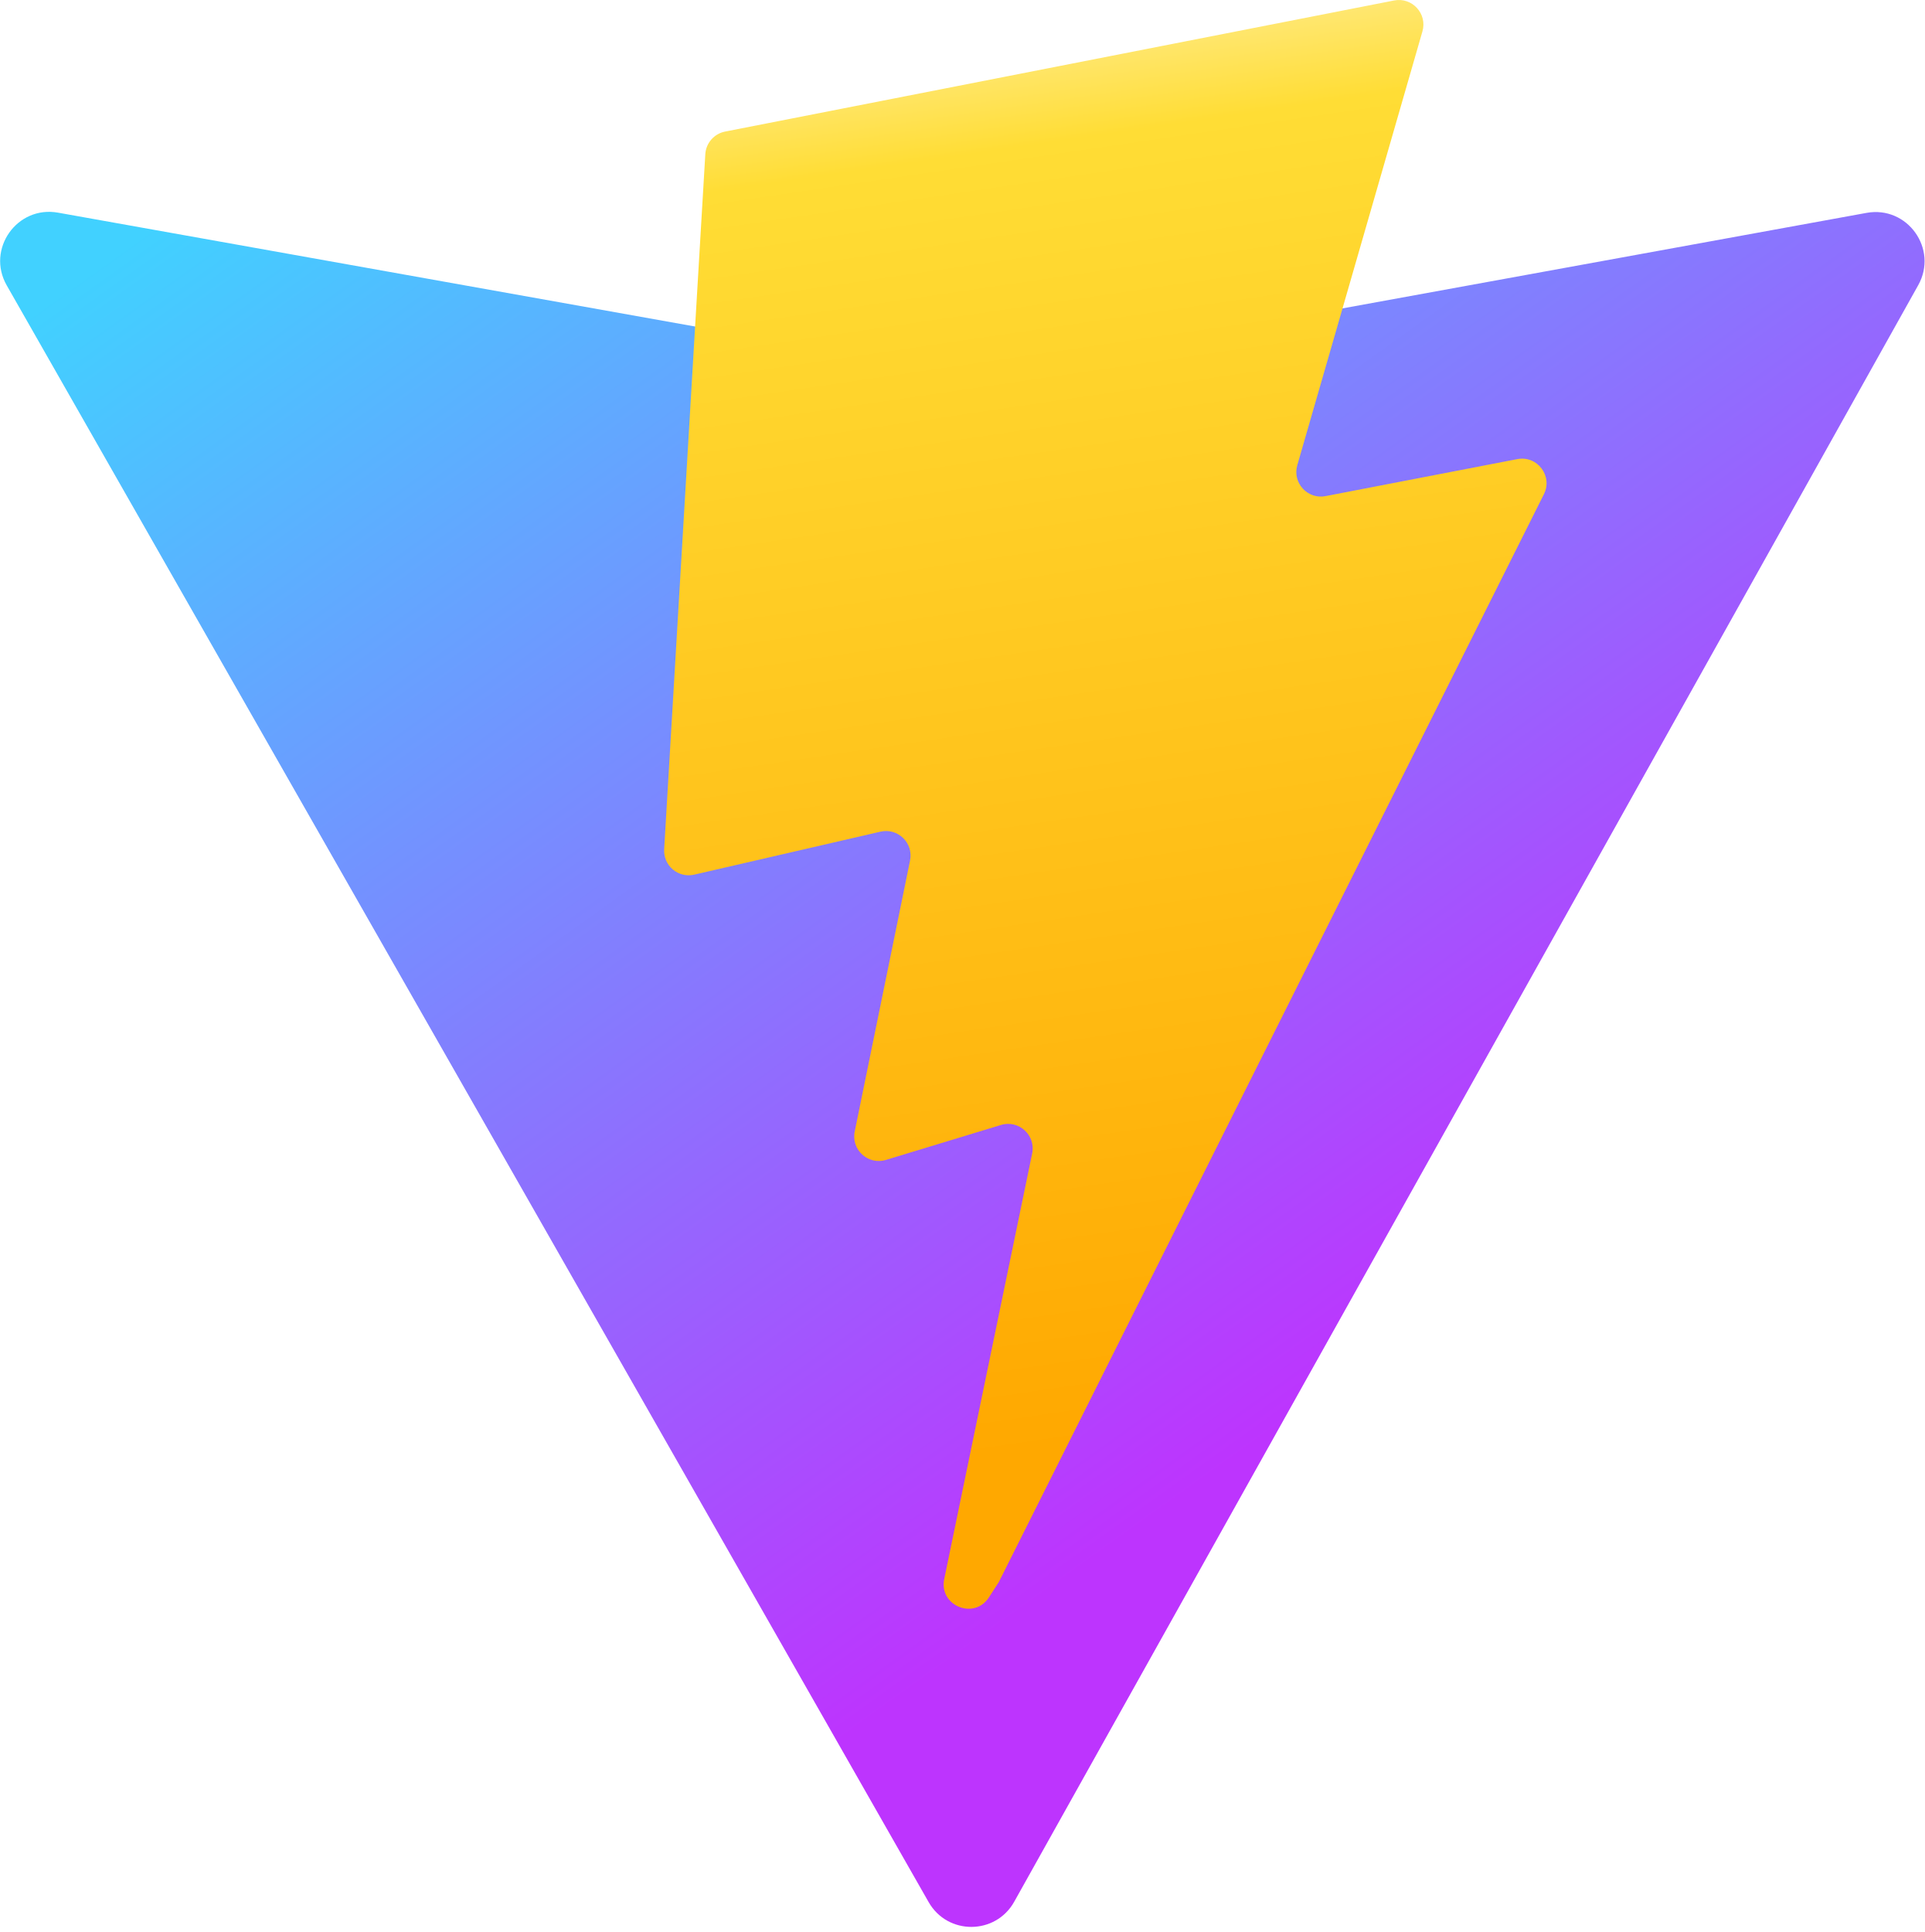
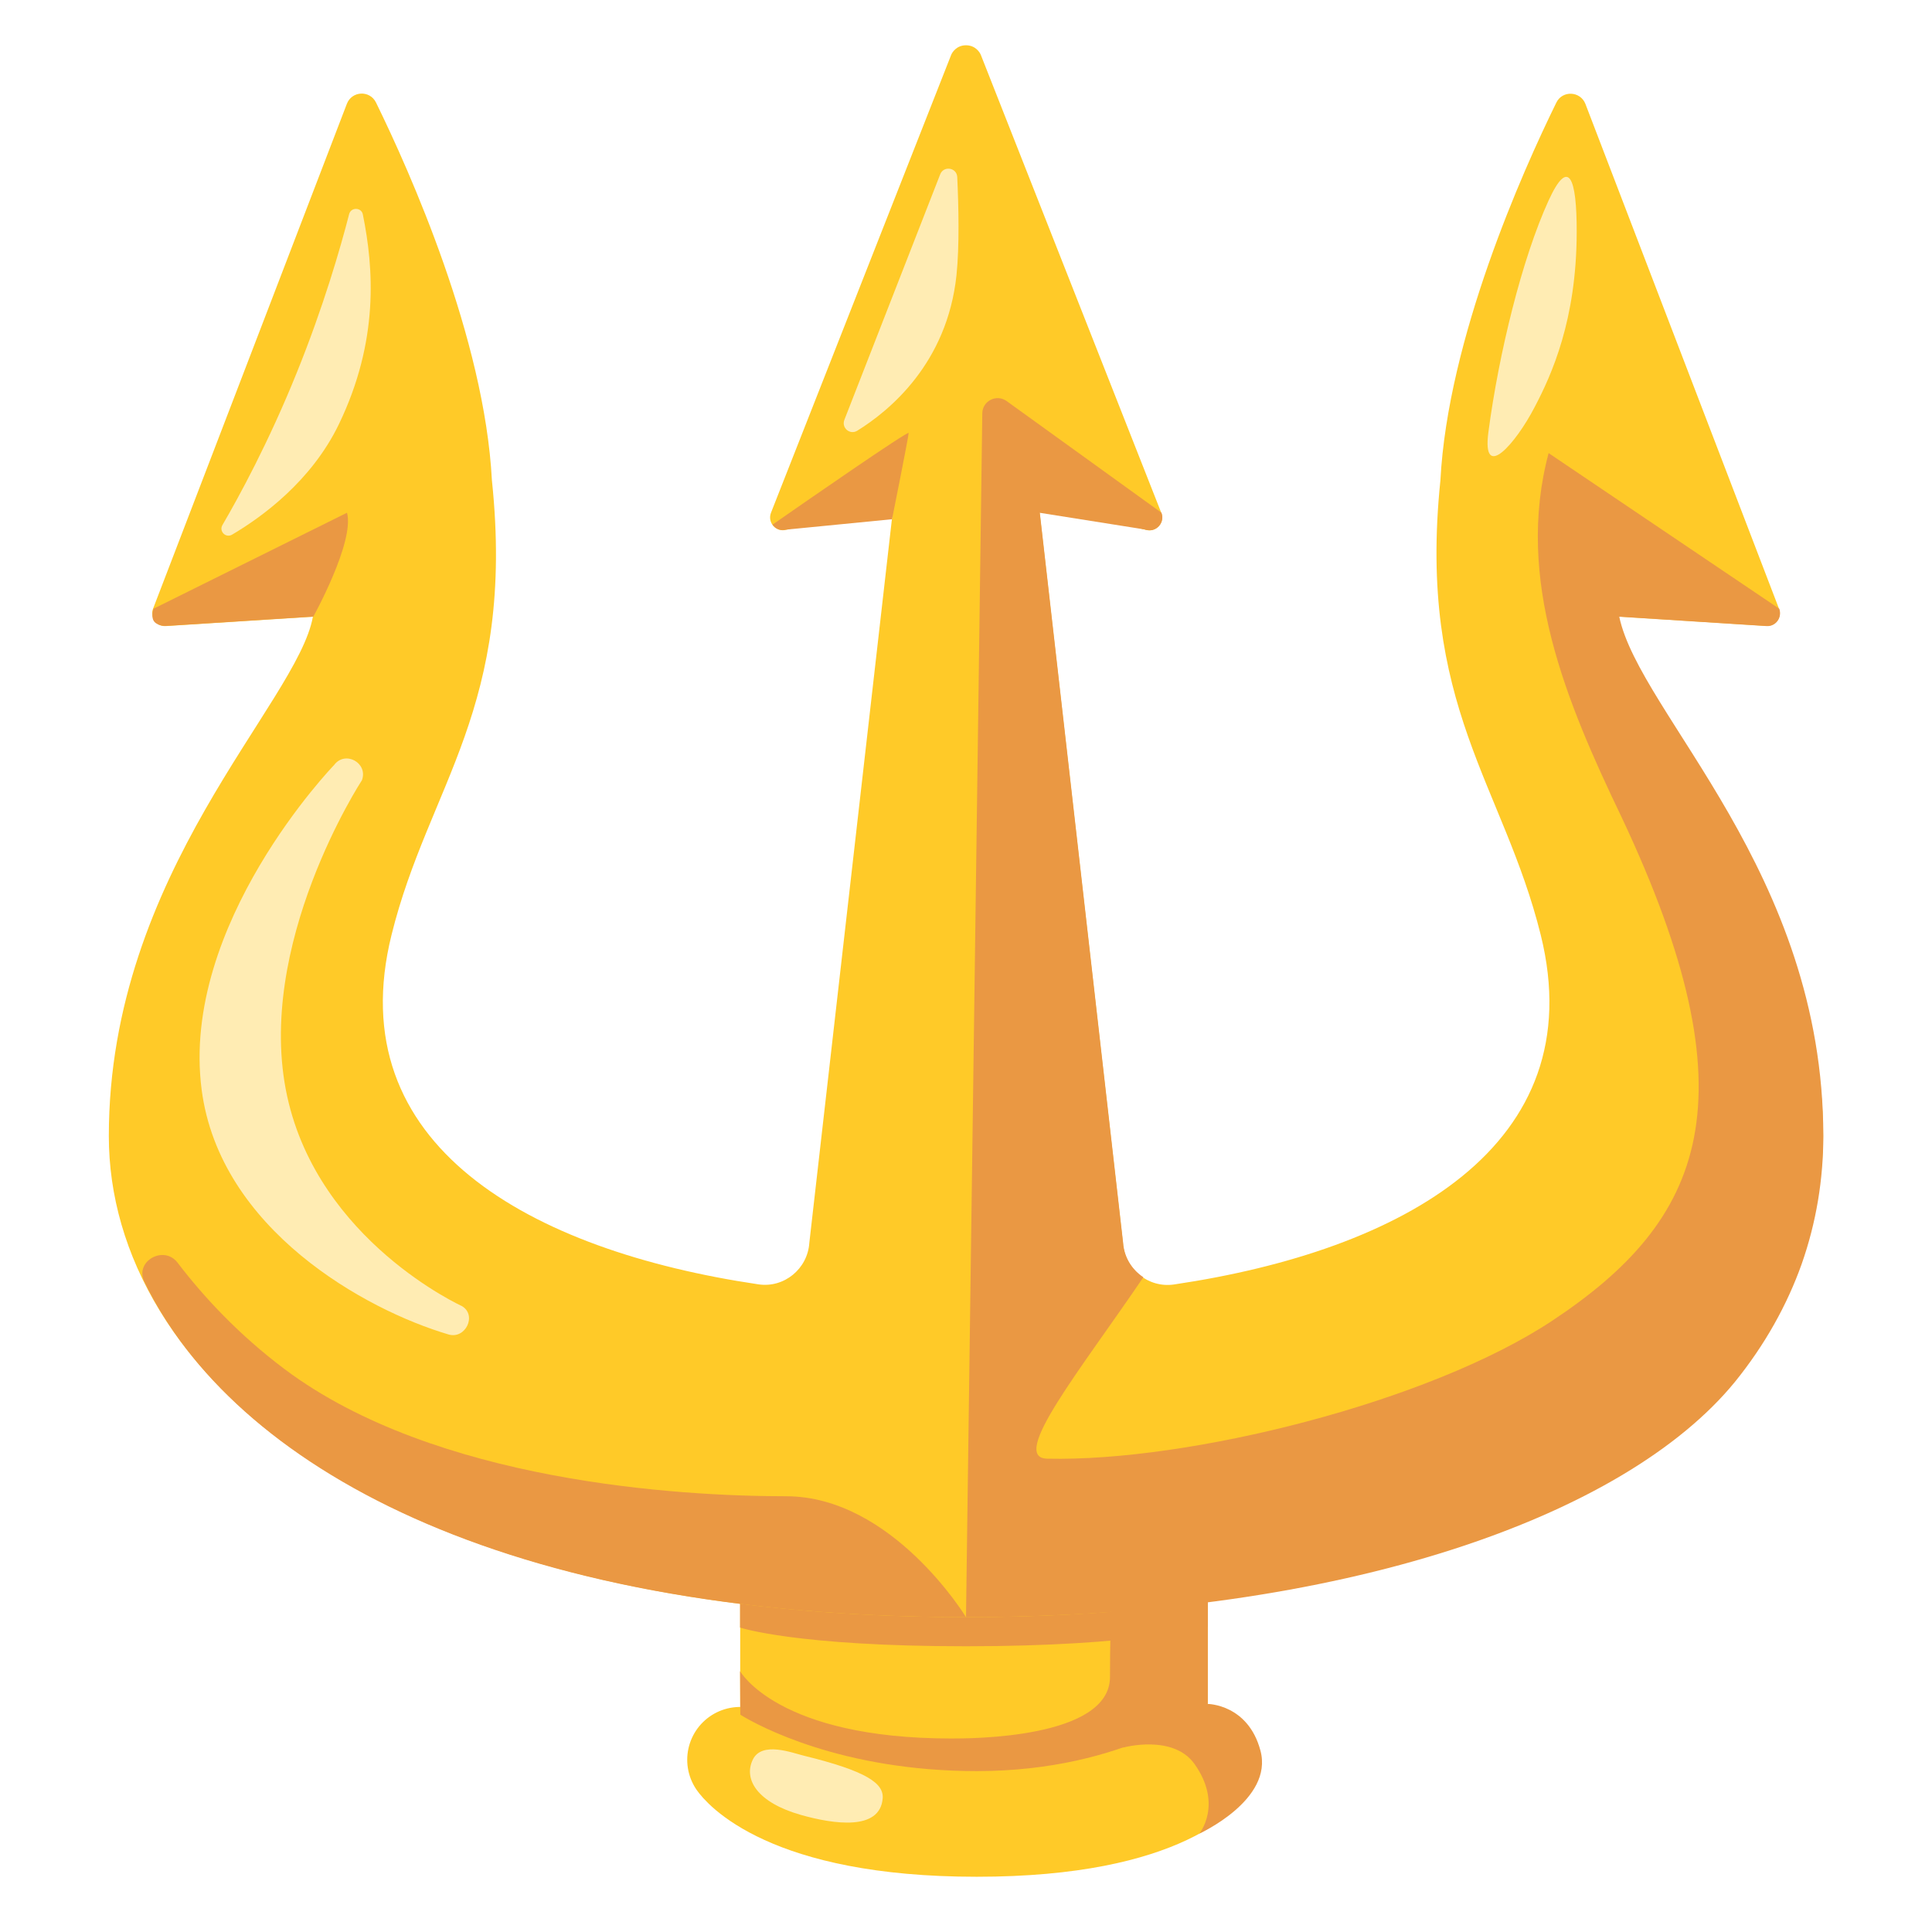
- <svg xmlns="http://www.w3.org/2000/svg" aria-hidden="true" role="img" class="iconify iconify--logos" width="31.88" height="32" preserveAspectRatio="xMidYMid meet" viewBox="0 0 256 257">
-   <defs>
-     <linearGradient id="IconifyId1813088fe1fbc01fb466" x1="-.828%" x2="57.636%" y1="7.652%" y2="78.411%">
-       <stop offset="0%" stop-color="#41D1FF" />
-       <stop offset="100%" stop-color="#BD34FE" />
-     </linearGradient>
-     <linearGradient id="IconifyId1813088fe1fbc01fb467" x1="43.376%" x2="50.316%" y1="2.242%" y2="89.03%">
-       <stop offset="0%" stop-color="#FFEA83" />
-       <stop offset="8.333%" stop-color="#FFDD35" />
-       <stop offset="100%" stop-color="#FFA800" />
-     </linearGradient>
-   </defs>
-   <path fill="url(#IconifyId1813088fe1fbc01fb466)" d="M255.153 37.938L134.897 252.976c-2.483 4.44-8.862 4.466-11.382.048L.875 37.958c-2.746-4.814 1.371-10.646 6.827-9.67l120.385 21.517a6.537 6.537 0 0 0 2.322-.004l117.867-21.483c5.438-.991 9.574 4.796 6.877 9.62Z" />
-   <path fill="url(#IconifyId1813088fe1fbc01fb467)" d="M185.432.063L96.44 17.501a3.268 3.268 0 0 0-2.634 3.014l-5.474 92.456a3.268 3.268 0 0 0 3.997 3.378l24.777-5.718c2.318-.535 4.413 1.507 3.936 3.838l-7.361 36.047c-.495 2.426 1.782 4.5 4.151 3.78l15.304-4.649c2.372-.72 4.652 1.36 4.15 3.788l-11.698 56.621c-.732 3.542 3.979 5.473 5.943 2.437l1.313-2.028l72.516-144.72c1.215-2.423-.88-5.186-3.54-4.672l-25.505 4.922c-2.396.462-4.435-1.77-3.759-4.114l16.646-57.705c.677-2.35-1.37-4.583-3.769-4.113Z" />
+ <svg xmlns="http://www.w3.org/2000/svg" version="1.1" id="Layer_3" x="0px" y="0px" viewBox="0 0 128 128" style="enable-background:new 0 0 128 128;" xml:space="preserve">
+   <g>
+     <path style="fill:#FFCA28;" d="M80.01,116.64c0,1.08-0.67,2.04-1.68,2.43c-2,0.77-6.05,1.77-13.61,1.77   c-7.75,0-11.98-1.05-14.03-1.83c-1-0.38-1.65-1.35-1.65-2.42v-15.23h30.98V116.64z" />
+     <path style="fill:none;stroke:#FFCA28;stroke-width:7;stroke-linecap:round;stroke-miterlimit:10;" d="M80.01,116.64   c0,0-2.56,4.2-15.3,4.2s-15.68-4.25-15.68-4.25" />
+     <path style="fill:#EA9843;" d="M52.53,104.8l-3.5,1.43v1.6c0,0,3.67,1.24,14.97,1.24s16.01-1.3,16.01-1.3v-3.53L52.53,104.8z" />
+     <path style="fill:#FFCA28;" d="M107.27,40.85l9.75,0.62c0.61,0.04,1.06-0.57,0.84-1.15L105.04,6.89c-0.33-0.86-1.53-0.92-1.93-0.09   c-2.24,4.56-7.19,15.64-7.68,25.03l0,0c-1.54,14.93,4.18,20.17,6.65,30.12c3.45,13.95-9.19,20.91-24.3,23.15   c-1.71,0.25-3.27-1.03-3.38-2.75l-5.61-49.16l7.14,1.92c0.67,0.18,1.26-0.48,1.01-1.13L64.98,3.63C64.91,3.46,64.62,3,64,3   c-0.62,0-0.91,0.46-0.98,0.63L51.08,33.97c-0.25,0.65,0.33,1.31,1.01,1.13l7.14-1.92l-5.61,49.16c-0.11,1.72-1.67,3.01-3.38,2.75   c-15.11-2.24-27.76-9.2-24.3-23.15c2.46-9.94,8.23-15.04,6.65-30.12l0,0c-0.49-9.39-5.44-20.46-7.68-25.03   c-0.41-0.83-1.6-0.77-1.93,0.09L10.14,40.33c-0.22,0.58,0.23,1.19,0.84,1.15l9.75-0.62C19.7,46.6,7.21,57.77,7.21,75.27   c0,15.6,17.67,31.87,56.79,31.87s56.79-16.28,56.79-31.87C120.79,57.77,105.96,50.8,107.27,40.85z" />
+     <path style="fill:#EA9843;" d="M10.17,40.33l12.82-6.36c0.52,1.92-2.23,6.88-2.23,6.88l-9.75,0.62c0,0-0.46,0.04-0.76-0.25   C9.96,40.93,10.17,40.33,10.17,40.33z" />
+     <path style="fill:#FFECB3;" d="M62.29,11.55c0.23-0.59,1.1-0.45,1.13,0.18c0.09,1.94,0.15,4.57-0.05,6.5   c-0.62,5.85-4.45,8.99-6.58,10.31c-0.48,0.29-1.05-0.19-0.85-0.72L62.29,11.55z" />
+     <path style="fill:#FFECB3;" d="M104.46,15.39c0.01-3.62-0.53-5.01-1.86-2.11c-1.76,3.85-3.3,10.12-3.99,15.35   c-0.44,3.34,1.81,0.76,3.06-1.65C102.81,24.81,104.45,21.19,104.46,15.39z" />
+     <path style="fill:#FFECB3;" d="M23.13,14.19c0.12-0.48,0.82-0.46,0.91,0.02c0.72,3.55,1.08,8.37-1.59,13.9   c-1.83,3.79-5.14,6.17-7.07,7.31c-0.42,0.25-0.89-0.22-0.64-0.64c1.1-1.88,3.06-5.48,4.91-10.06   C21.43,20.33,22.56,16.41,23.13,14.19z" />
+     <path style="fill:#EA9843;" d="M59.1,34.4c0,0,1.1-5.48,1.1-5.71c0-0.19-6.84,4.55-9.02,6.07c0.19,0.27,0.53,0.43,0.9,0.33   L59.1,34.4z" />
+     <path style="fill:#EA9843;" d="M114.93,91.57c2.01-2.48,3.47-5.12,4.43-7.81c0.98-2.78,1.44-5.65,1.44-8.49   c0-17.5-12.16-27.95-13.52-34.41l0.03,0l0,0l9.74,0.62c0.61,0.03,1.04-0.58,0.83-1.15l-15.28-10.31   c-2.23,8.36,1.14,16.42,4.83,24.11c8.85,18.76,5.5,26.7-4.62,33.39c-8.17,5.4-24.07,9.34-33.44,9.12   c-2.53-0.06,2.24-5.91,6.38-12.02c-0.75-0.5-1.27-1.31-1.34-2.28l-5.61-49.16l7.14,1.92c0.67,0.18,1.26-0.48,1.01-1.13l-10.26-7.4   c-0.67-0.48-1.6-0.01-1.61,0.81L64,107.14C89.06,107.14,107.65,100.46,114.93,91.57z" />
+     <path style="fill:#EA9843;" d="M68.86,33.97c0,0-1.06-5.05-1.06-5.28c0-0.19,6.84,4.55,9.02,6.07c-0.19,0.27-0.53,0.43-0.9,0.33   L68.86,33.97z" />
+     <path style="fill:#EA9843;" d="M9.56,84.91c5.91,12.16,23.58,22.23,54.44,22.23c0,0-4.87-8.01-11.93-8.01s-23.23-0.95-33.2-8.41   c-3.04-2.28-5.38-4.8-7.11-7.07C10.85,82.47,8.91,83.56,9.56,84.91z" />
+     <g>
+       <path style="fill:#FFECB3;" d="M13.36,72.2c-1.43-10.97,8.77-21.51,8.77-21.51c0.73-0.99,2.27-0.15,1.85,1    c0,0-7.15,10.93-4.95,20.96c2.1,9.58,11.57,13.88,11.57,13.88c1.02,0.6,0.24,2.22-0.89,1.88C24.22,86.79,14.57,81.46,13.36,72.2z" />
+     </g>
+     <path style="fill:#FFECB3;" d="M49.88,116.57c-0.65,1.33,0.32,2.86,3.17,3.67c2.19,0.62,5.25,1.07,5.43-1.09   c0.08-1-1.06-1.81-5.22-2.83C52.48,116.13,50.48,115.35,49.88,116.57z" />
+     <path style="fill:#EA9843;" d="M49.09,113.63c1.17,0.71,6.66,3.71,15.63,3.71c9.97,0,15.3-4.46,15.3-4.46v-11.52l-6.29,2.88   c0,0-0.19,2.76-0.19,6.86c0,4.1-9.3,4.08-10.51,4.08c-11.53,0-13.99-4.46-14-4.46l0.02,2.87C49.05,113.6,49.07,113.62,49.09,113.63   z" />
+   </g>
+   <path style="fill:#EA9843;" d="M74.41,115.78c0,0,3.31-0.91,4.73,1.09c1.9,2.68,0.32,4.61,0.32,4.61s4.92-2.23,4.05-5.49  c-0.82-3.09-3.5-3.1-3.5-3.1l-5.03,1.62L74.41,115.78z" />
</svg>
